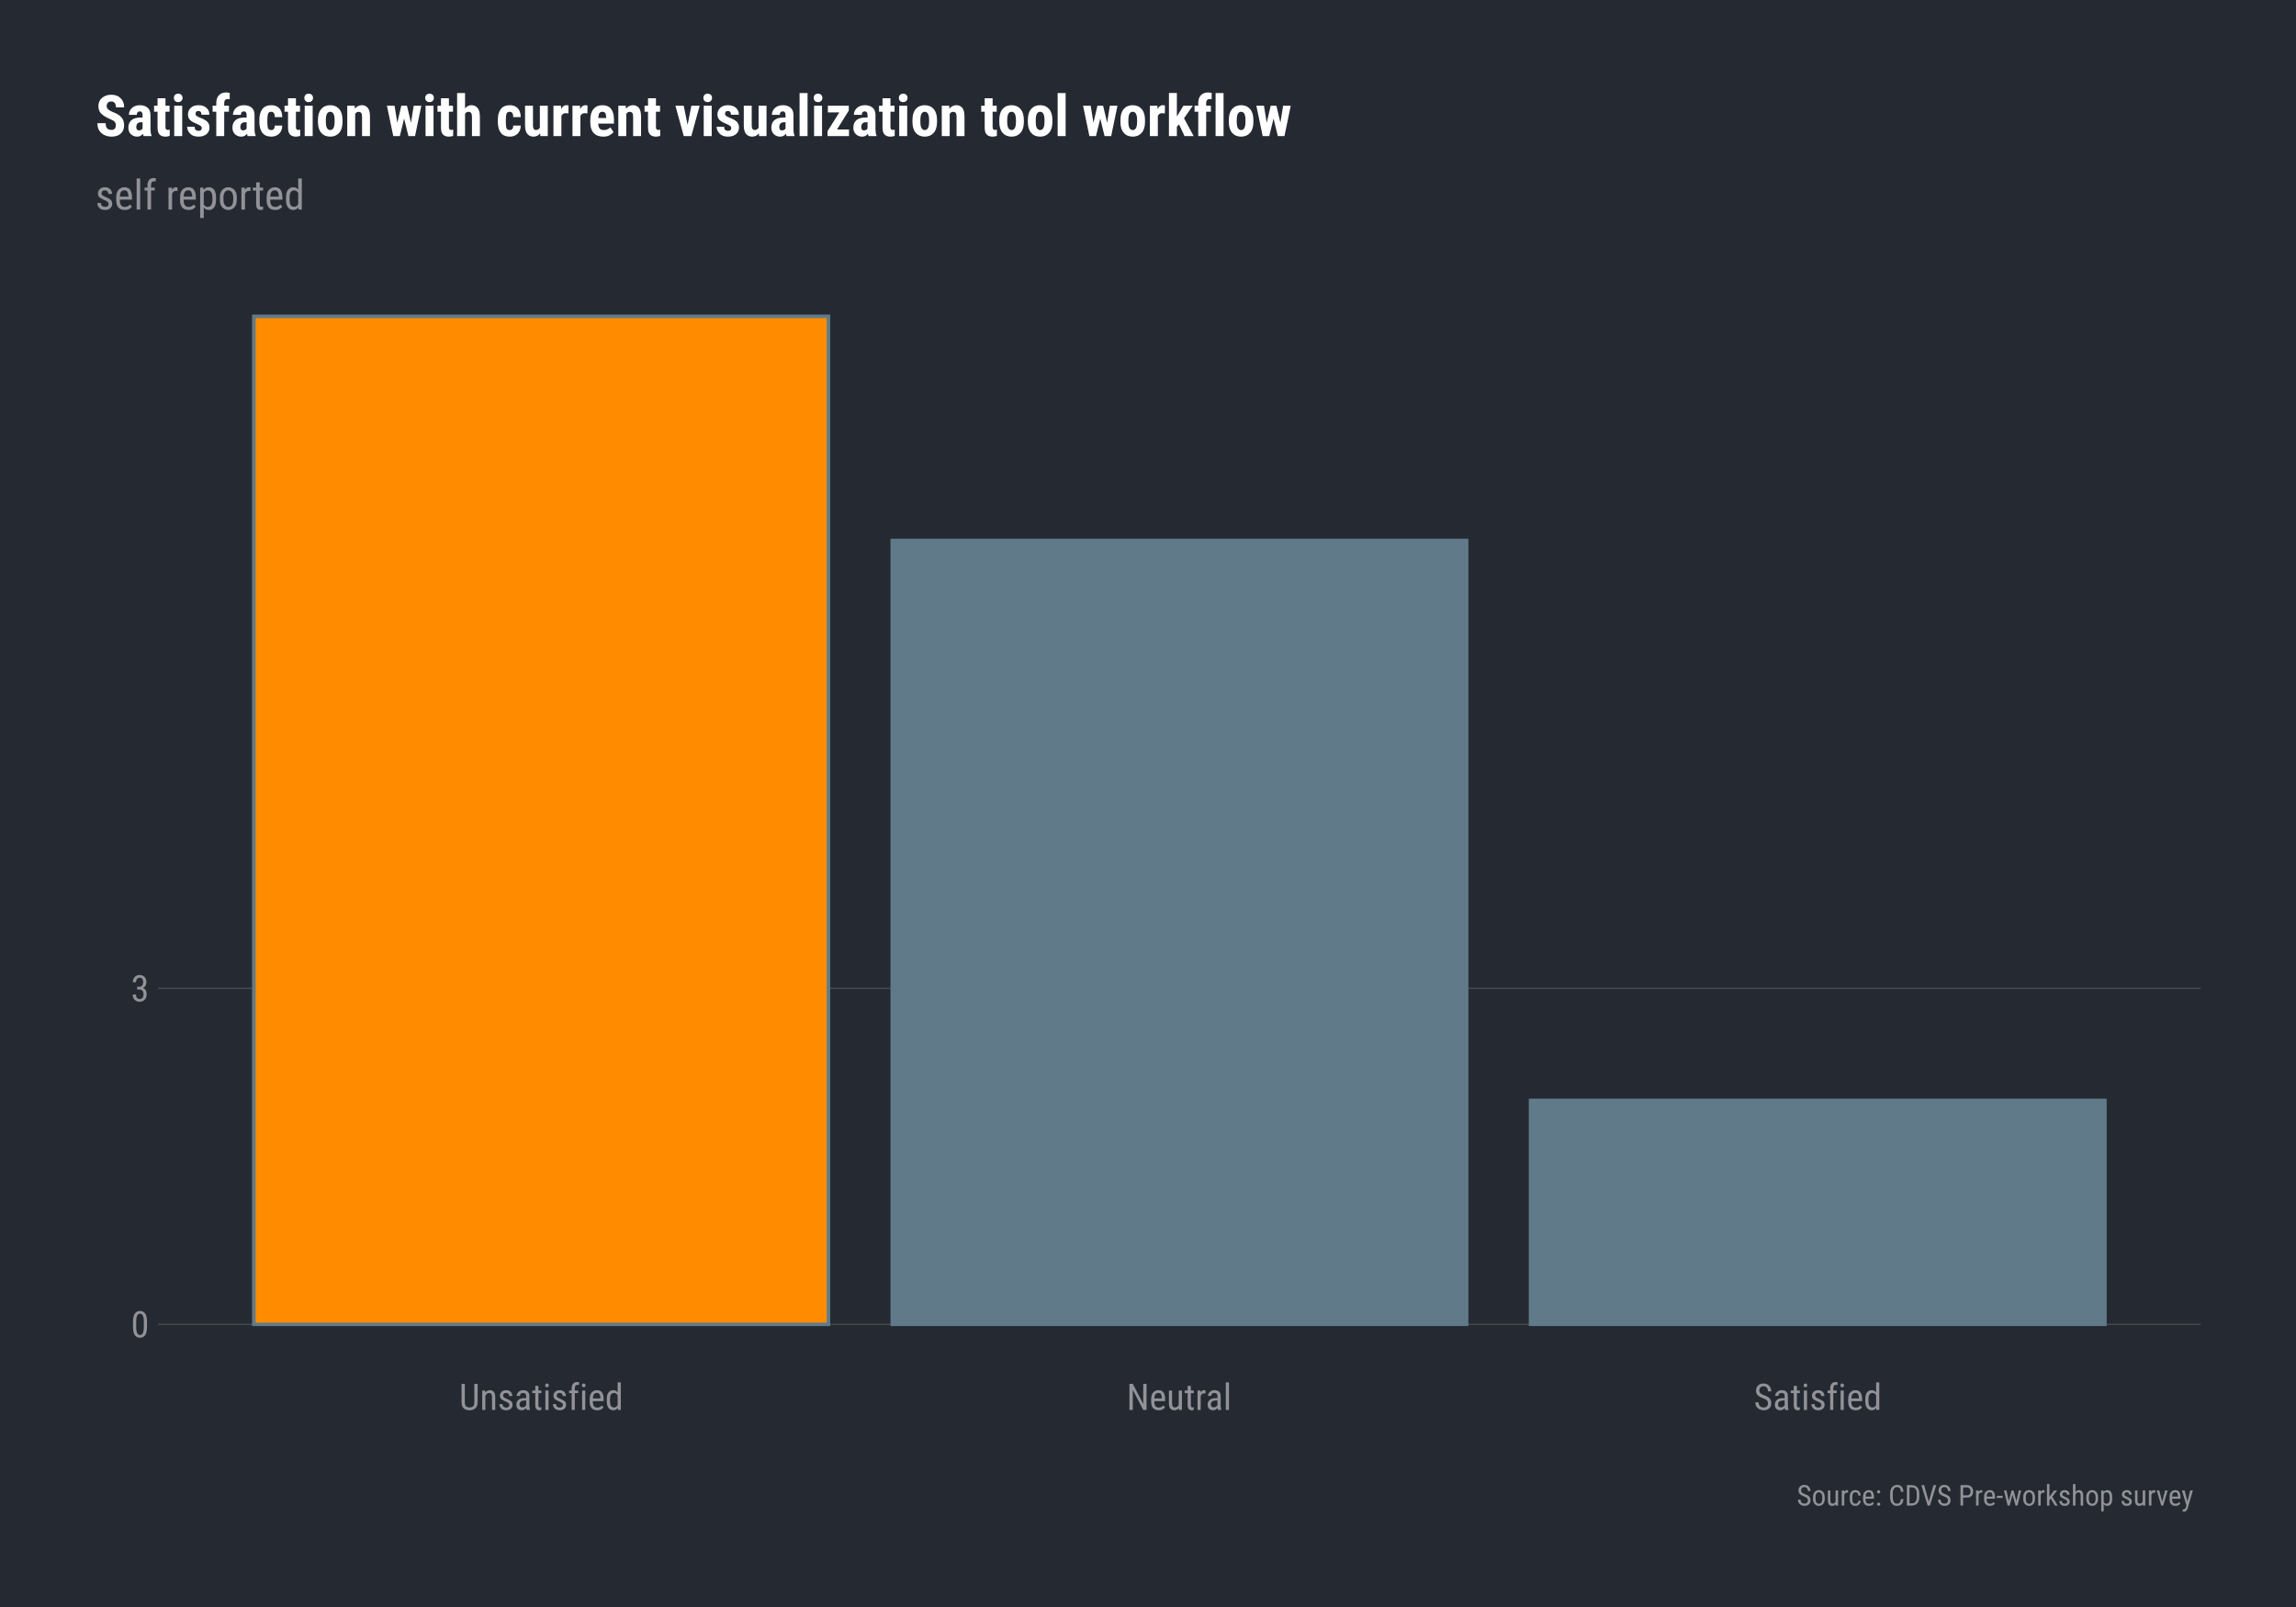
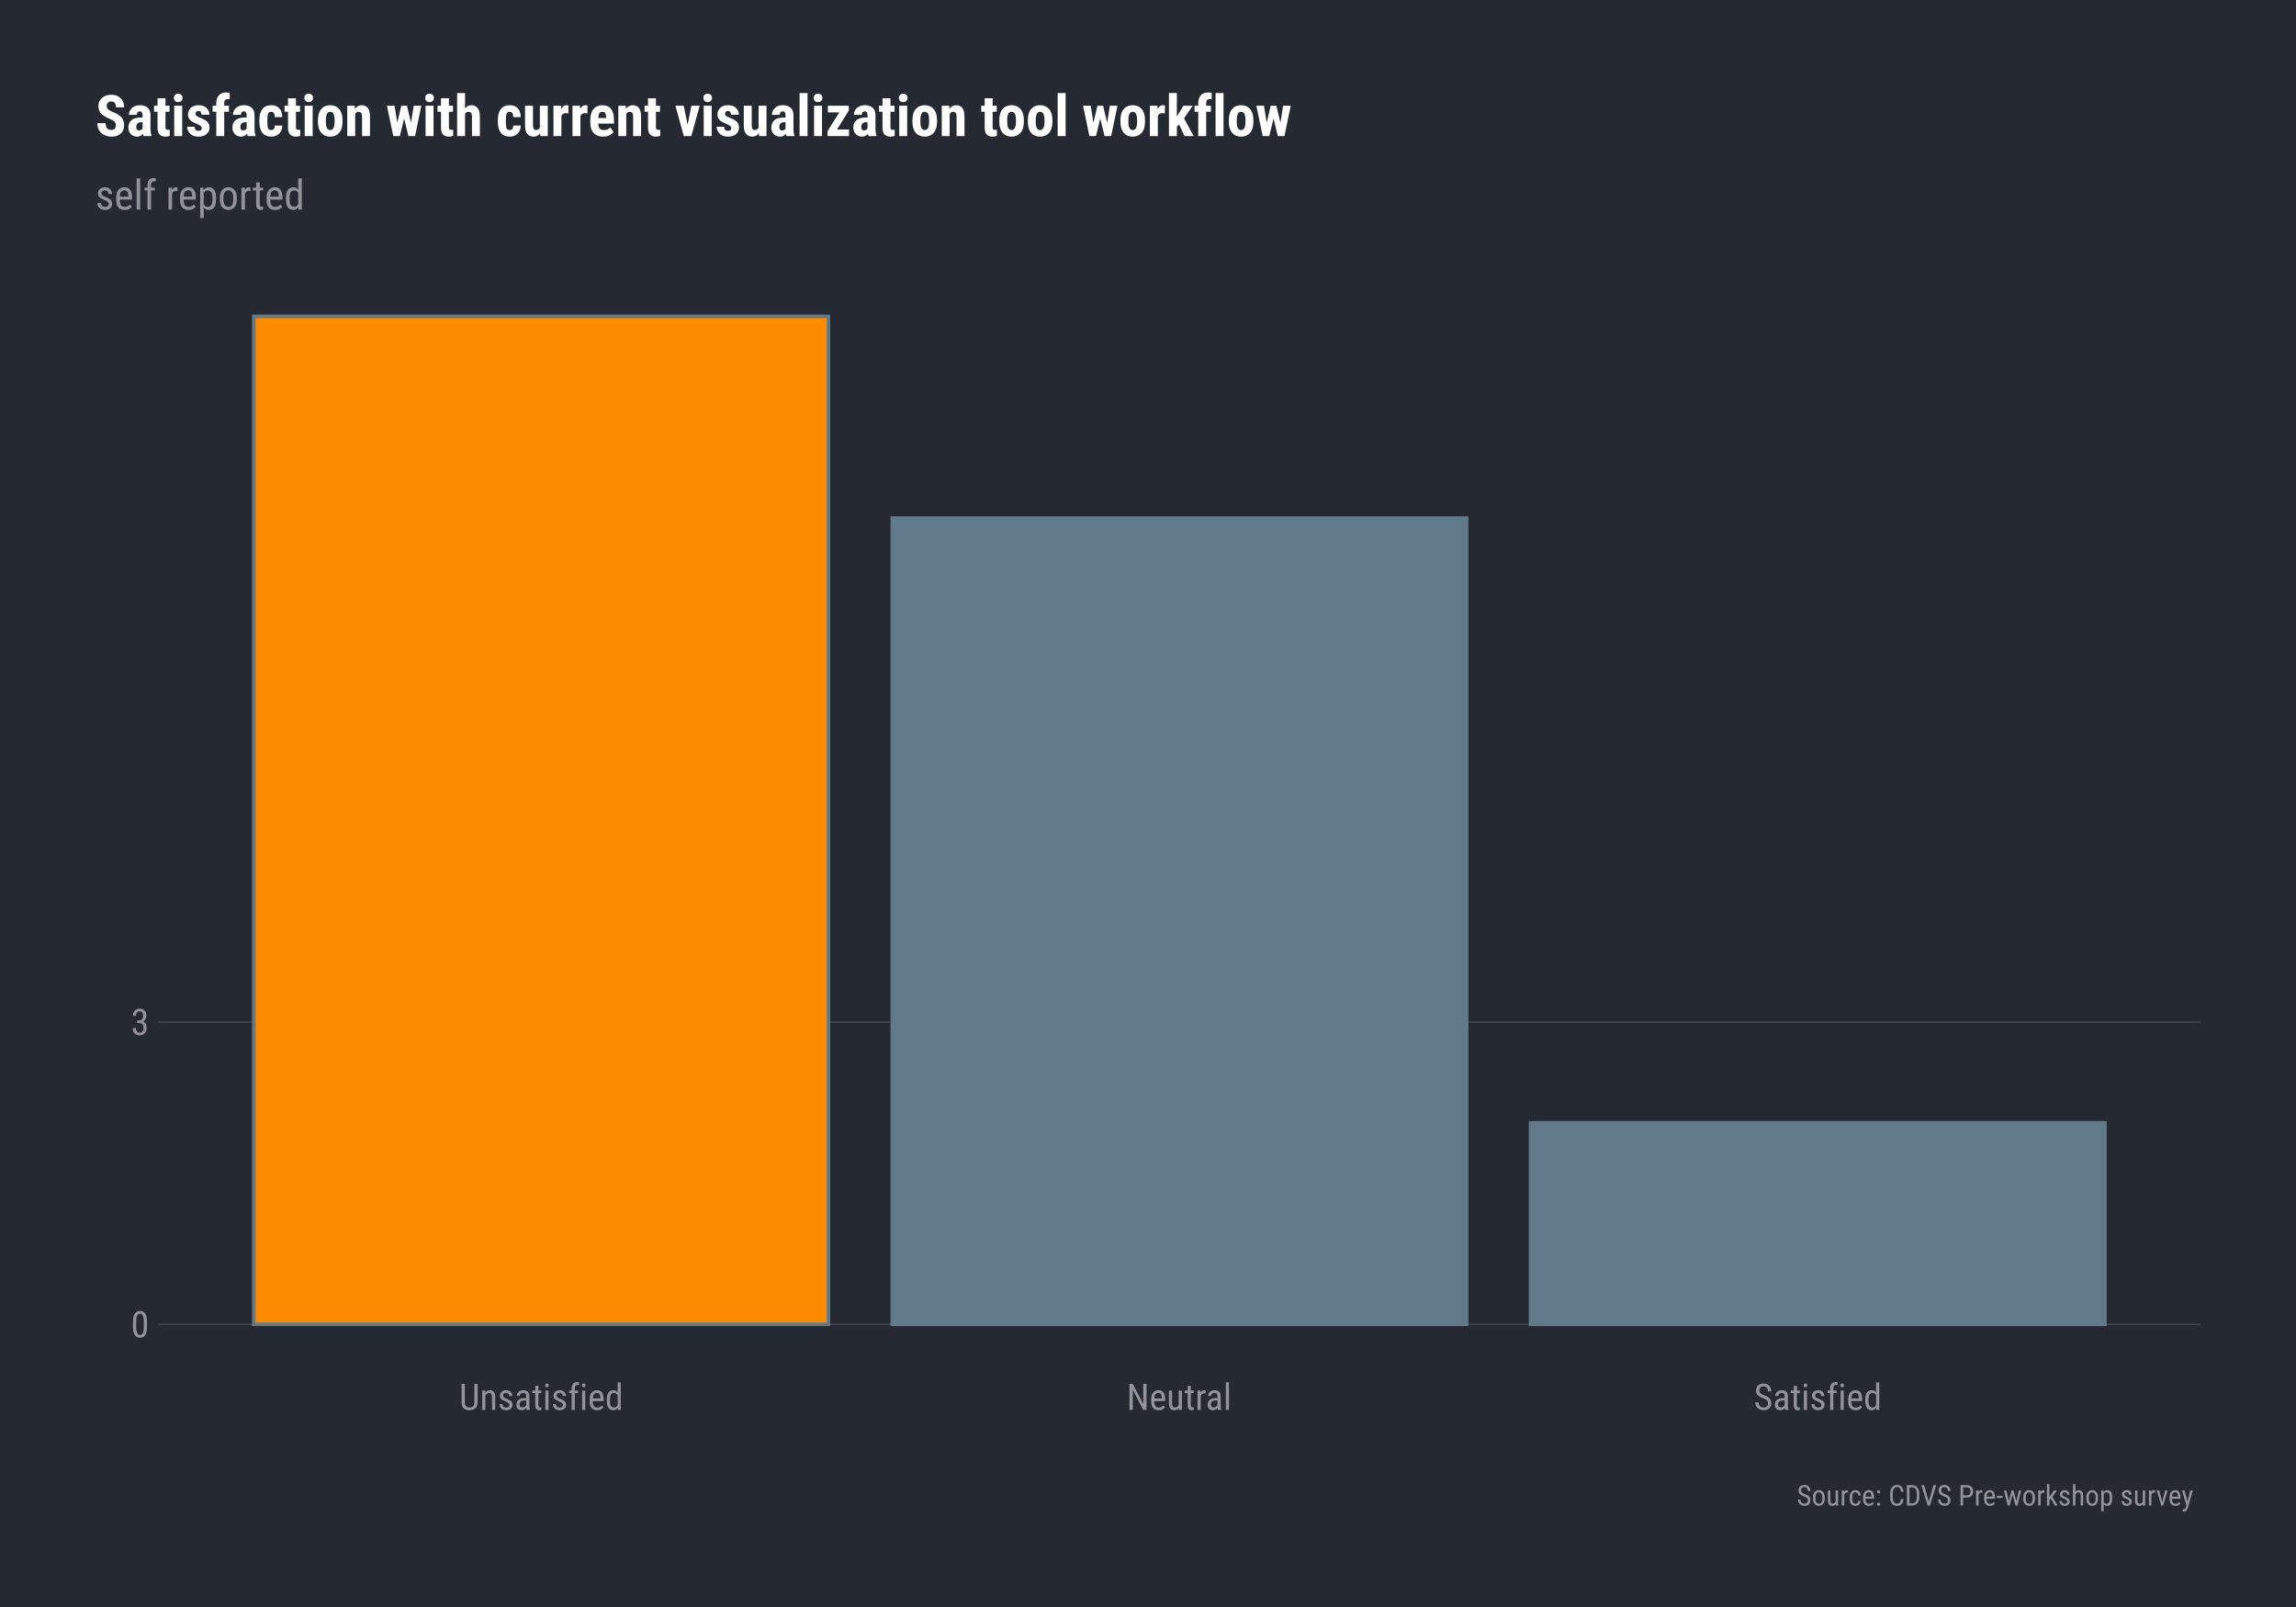
<svg xmlns="http://www.w3.org/2000/svg" viewBox="0 0 720.00 504.00">
  <defs>
    <style type="text/css">
    line, polyline, polygon, path, rect, circle {
      fill: none;
      stroke: #000000;
      stroke-linecap: round;
      stroke-linejoin: round;
      stroke-miterlimit: 10.00;
    }
  </style>
  </defs>
  <rect width="100%" height="100%" style="stroke: none; fill: #FFFFFF;" />
  <rect x="0" y="0.00" width="720.00" height="504.00" style="stroke-width: 1.12; stroke: #252A32; fill: #252A32;" />
  <defs>
    <clipPath id="cpNDkuNjF8NjkwLjExfDQzMS4xNXw4My40NQ==">
      <rect x="49.61" y="83.45" width="640.50" height="347.71" />
    </clipPath>
  </defs>
  <rect x="49.61" y="83.45" width="640.50" height="347.71" style="stroke-width: 1.12; stroke: #252A32; fill: #252A32;" clip-path="url(#cpNDkuNjF8NjkwLjExfDQzMS4xNXw4My40NQ==)" />
  <polyline points="49.61,415.35 690.11,415.35 " style="stroke-width: 0.43; stroke: #464950; stroke-linecap: butt;" clip-path="url(#cpNDkuNjF8NjkwLjExfDQzMS4xNXw4My40NQ==)" />
-   <polyline points="49.61,309.98 690.11,309.98 " style="stroke-width: 0.43; stroke: #464950; stroke-linecap: butt;" clip-path="url(#cpNDkuNjF8NjkwLjExfDQzMS4xNXw4My40NQ==)" />
+   <polyline points="49.61,320.52 690.11,320.52 " style="stroke-width: 0.43; stroke: #464950; stroke-linecap: butt;" clip-path="url(#cpNDkuNjF8NjkwLjExfDQzMS4xNXw4My40NQ==)" />
  <rect x="79.64" y="99.25" width="180.14" height="316.10" style="stroke-width: 1.07; stroke: #617A89; stroke-linecap: square; stroke-linejoin: miter; fill: #617A89;" clip-path="url(#cpNDkuNjF8NjkwLjExfDQzMS4xNXw4My40NQ==)" />
-   <rect x="279.79" y="169.50" width="180.14" height="245.85" style="stroke-width: 1.07; stroke: #617A89; stroke-linecap: square; stroke-linejoin: miter; fill: #617A89;" clip-path="url(#cpNDkuNjF8NjkwLjExfDQzMS4xNXw4My40NQ==)" />
-   <rect x="479.95" y="345.11" width="180.14" height="70.24" style="stroke-width: 1.07; stroke: #617A89; stroke-linecap: square; stroke-linejoin: miter; fill: #617A89;" clip-path="url(#cpNDkuNjF8NjkwLjExfDQzMS4xNXw4My40NQ==)" />
+   <rect x="279.79" y="162.47" width="180.14" height="252.88" style="stroke-width: 1.07; stroke: #617A89; stroke-linecap: square; stroke-linejoin: miter; fill: #617A89;" clip-path="url(#cpNDkuNjF8NjkwLjExfDQzMS4xNXw4My40NQ==)" />
+   <rect x="479.95" y="352.13" width="180.14" height="63.22" style="stroke-width: 1.07; stroke: #617A89; stroke-linecap: square; stroke-linejoin: miter; fill: #617A89;" clip-path="url(#cpNDkuNjF8NjkwLjExfDQzMS4xNXw4My40NQ==)" />
  <rect x="79.64" y="99.25" width="180.14" height="316.10" style="stroke-width: 1.07; stroke: #617A89; stroke-linecap: square; stroke-linejoin: miter; fill: #FF8C00;" clip-path="url(#cpNDkuNjF8NjkwLjExfDQzMS4xNXw4My40NQ==)" />
  <defs>
    <clipPath id="cpMC4wMHw3MjAuMDB8NTA0LjAwfDAuMDA=">
      <rect x="0.00" y="0.00" width="720.00" height="504.00" />
    </clipPath>
  </defs>
  <g clip-path="url(#cpMC4wMHw3MjAuMDB8NTA0LjAwfDAuMDA=)">
    <text x="41.07" y="419.44" style="font-size: 11.50px; fill: #929299; font-family: Roboto Condensed;" textLength="5.68px" lengthAdjust="spacingAndGlyphs">0</text>
  </g>
  <g clip-path="url(#cpMC4wMHw3MjAuMDB8NTA0LjAwfDAuMDA=)">
-     <text x="41.07" y="314.07" style="font-size: 11.50px; fill: #929299; font-family: Roboto Condensed;" textLength="5.68px" lengthAdjust="spacingAndGlyphs">3</text>
+     <text x="41.07" y="324.61" style="font-size: 11.50px; fill: #929299; font-family: Roboto Condensed;" textLength="5.68px" lengthAdjust="spacingAndGlyphs">3</text>
  </g>
  <g clip-path="url(#cpMC4wMHw3MjAuMDB8NTA0LjAwfDAuMDA=)">
    <text x="144.01" y="442.19" style="font-size: 11.50px; fill: #929299; font-family: Roboto Condensed;" textLength="51.40px" lengthAdjust="spacingAndGlyphs">Unsatisfied</text>
  </g>
  <g clip-path="url(#cpMC4wMHw3MjAuMDB8NTA0LjAwfDAuMDA=)">
    <text x="353.31" y="442.19" style="font-size: 11.50px; fill: #929299; font-family: Roboto Condensed;" textLength="33.10px" lengthAdjust="spacingAndGlyphs">Neutral</text>
  </g>
  <g clip-path="url(#cpMC4wMHw3MjAuMDB8NTA0LjAwfDAuMDA=)">
    <text x="549.97" y="442.19" style="font-size: 11.50px; fill: #929299; font-family: Roboto Condensed;" textLength="40.10px" lengthAdjust="spacingAndGlyphs">Satisfied</text>
  </g>
  <g clip-path="url(#cpMC4wMHw3MjAuMDB8NTA0LjAwfDAuMDA=)">
    <text x="29.89" y="65.73" style="font-size: 13.00px; fill: #929299; font-family: Roboto Condensed;" textLength="65.39px" lengthAdjust="spacingAndGlyphs">self reported</text>
  </g>
  <g clip-path="url(#cpMC4wMHw3MjAuMDB8NTA0LjAwfDAuMDA=)">
    <text x="29.89" y="42.68" style="font-size: 18.00px; font-weight: bold; fill: #FFFFFF; font-family: Roboto Condensed;" textLength="375.47px" lengthAdjust="spacingAndGlyphs">Satisfaction with current visualization tool workflow</text>
  </g>
  <g clip-path="url(#cpMC4wMHw3MjAuMDB8NTA0LjAwfDAuMDA=)">
    <text x="563.45" y="472.19" style="font-size: 9.00px; fill: #929299; font-family: Roboto Condensed;" textLength="126.66px" lengthAdjust="spacingAndGlyphs">Source:  CDVS Pre-workshop survey</text>
  </g>
</svg>
